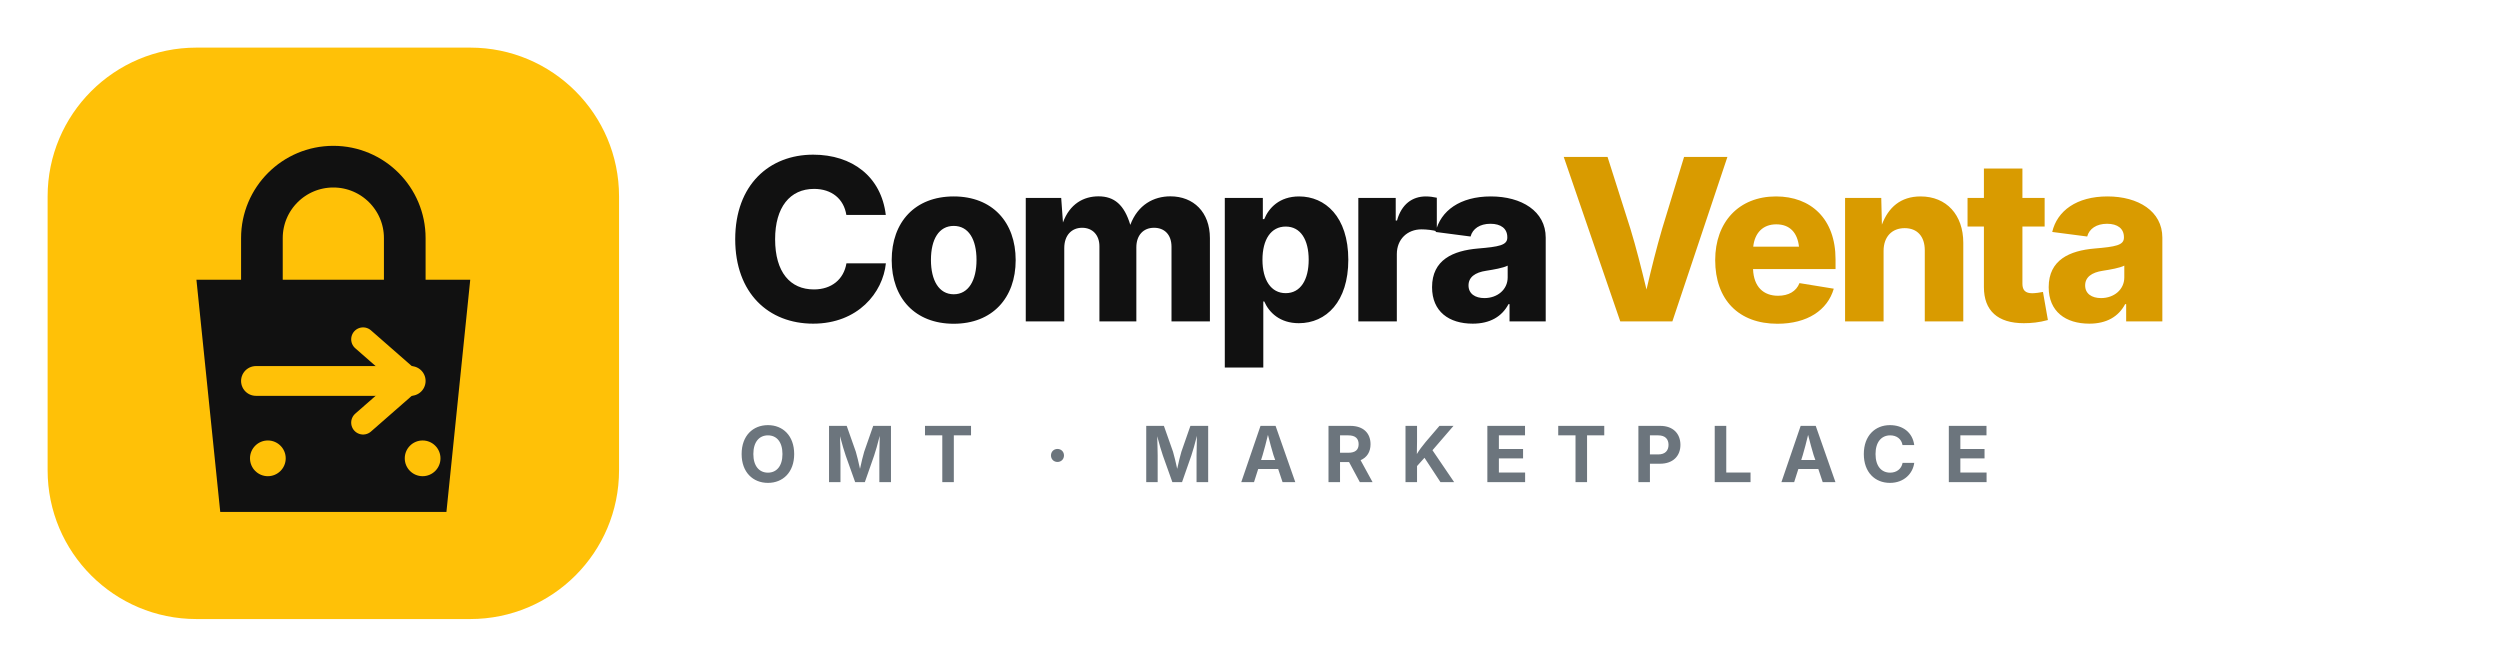
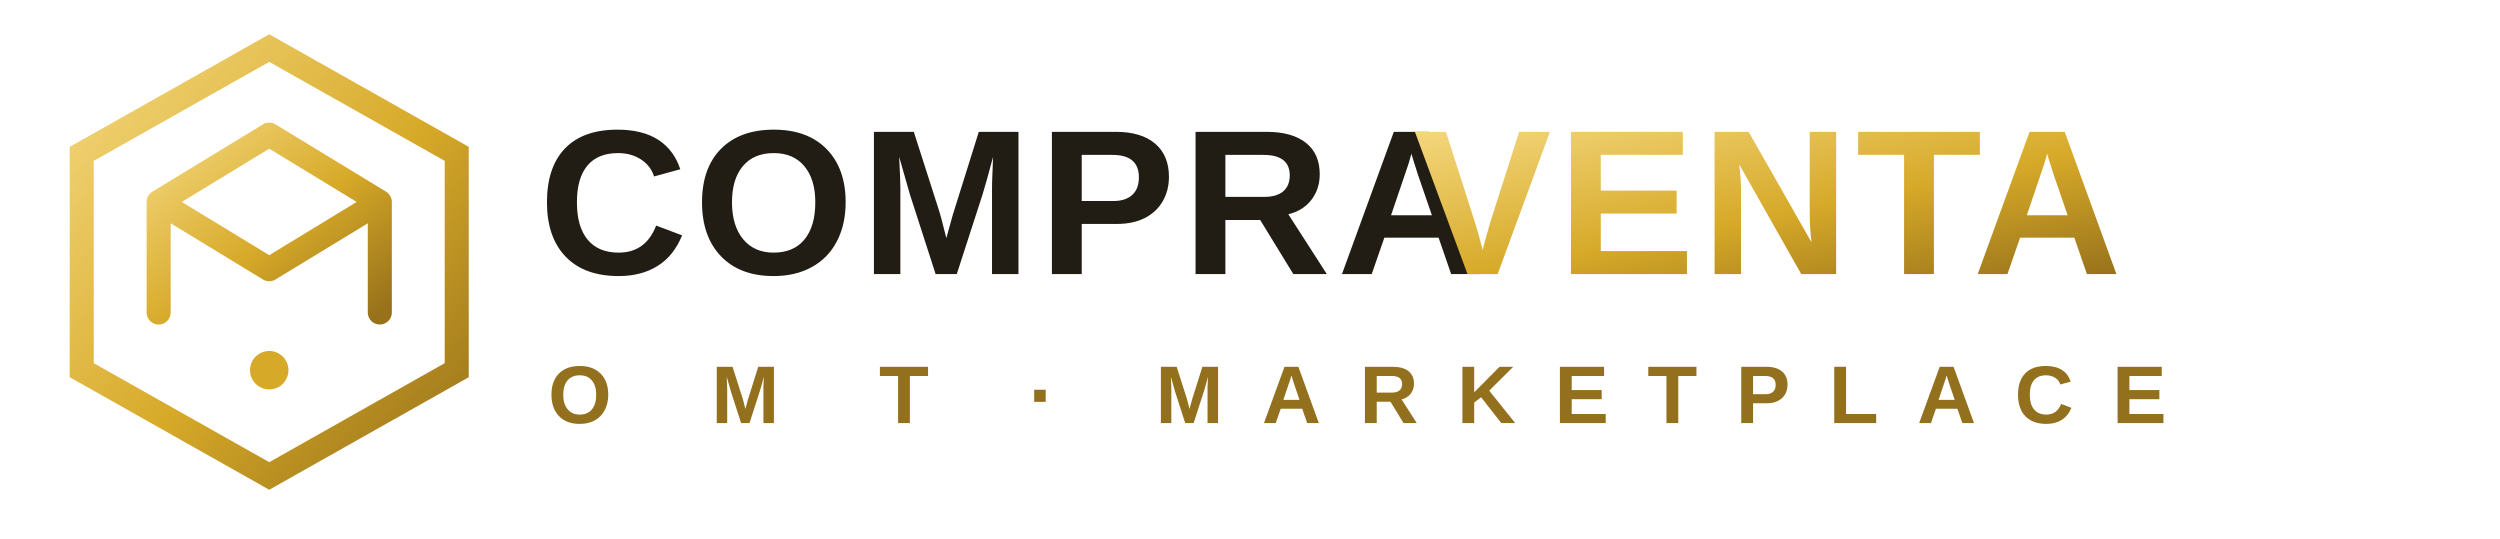
- <svg xmlns="http://www.w3.org/2000/svg" viewBox="0 0 420 112" role="img" aria-labelledby="title desc">
+ <svg xmlns="http://www.w3.org/2000/svg" viewBox="0 0 520 112" role="img" aria-labelledby="title desc">
+   <defs>
+     <linearGradient id="gold" x1="0" y1="0" x2="1" y2="1">
+       <stop offset="0" stop-color="#f4d77d" />
+       <stop offset=".55" stop-color="#d6a928" />
+       <stop offset="1" stop-color="#98721b" />
+     </linearGradient>
+   </defs>
  <g transform="translate(8 8)">
-     <rect x="0" y="0" width="96" height="96" rx="25" fill="#FFC107" />
-     <path d="M25 39h46l-4 39H29z" fill="#111111" />
-     <path d="M36 40v-8a12 12 0 0 1 24 0v8" fill="none" stroke="#111111" stroke-width="7" stroke-linecap="round" />
-     <path d="M35 56h26" stroke="#FFC107" stroke-width="5" stroke-linecap="round" />
-     <path d="m53 49 8 7-8 7" fill="none" stroke="#FFC107" stroke-width="4" stroke-linecap="round" stroke-linejoin="round" />
-     <circle cx="37" cy="69" r="3" fill="#FFC107" />
-     <circle cx="63" cy="69" r="3" fill="#FFC107" />
+     <path d="M48 2 87 24v45L48 91 9 69V24Z" fill="none" stroke="url(#gold)" stroke-width="5" />
+     <path d="M25 57V34l23 14 23-14v23M25 34l23-14 23 14" fill="none" stroke="url(#gold)" stroke-width="5" stroke-linecap="round" stroke-linejoin="round" />
+     <circle cx="48" cy="69" r="4" fill="#d6a928" />
  </g>
-   <text x="122" y="54" font-family="Inter,Arial,sans-serif" font-size="38" font-weight="800" letter-spacing="-1.8" fill="#111111">Compra<tspan fill="#D99B00">Venta</tspan>
-   </text>
-   <text x="124" y="81" font-family="Inter,Arial,sans-serif" font-size="13" font-weight="700" letter-spacing="4.4" fill="#6C757D">OMT · MARKETPLACE</text>
+   <text x="112" y="57" fill="#211d14" font-family="Arial,Helvetica,sans-serif" font-size="43" font-weight="800" letter-spacing="1.2">COMPRA</text>
+   <text x="294" y="57" fill="url(#gold)" font-family="Arial,Helvetica,sans-serif" font-size="43" font-weight="800" letter-spacing="1.2">VENTA</text>
+   <text x="114" y="88" fill="#92701e" font-family="Arial,Helvetica,sans-serif" font-size="17" font-weight="700" letter-spacing="8">O M T  ·  MARKETPLACE</text>
</svg>
